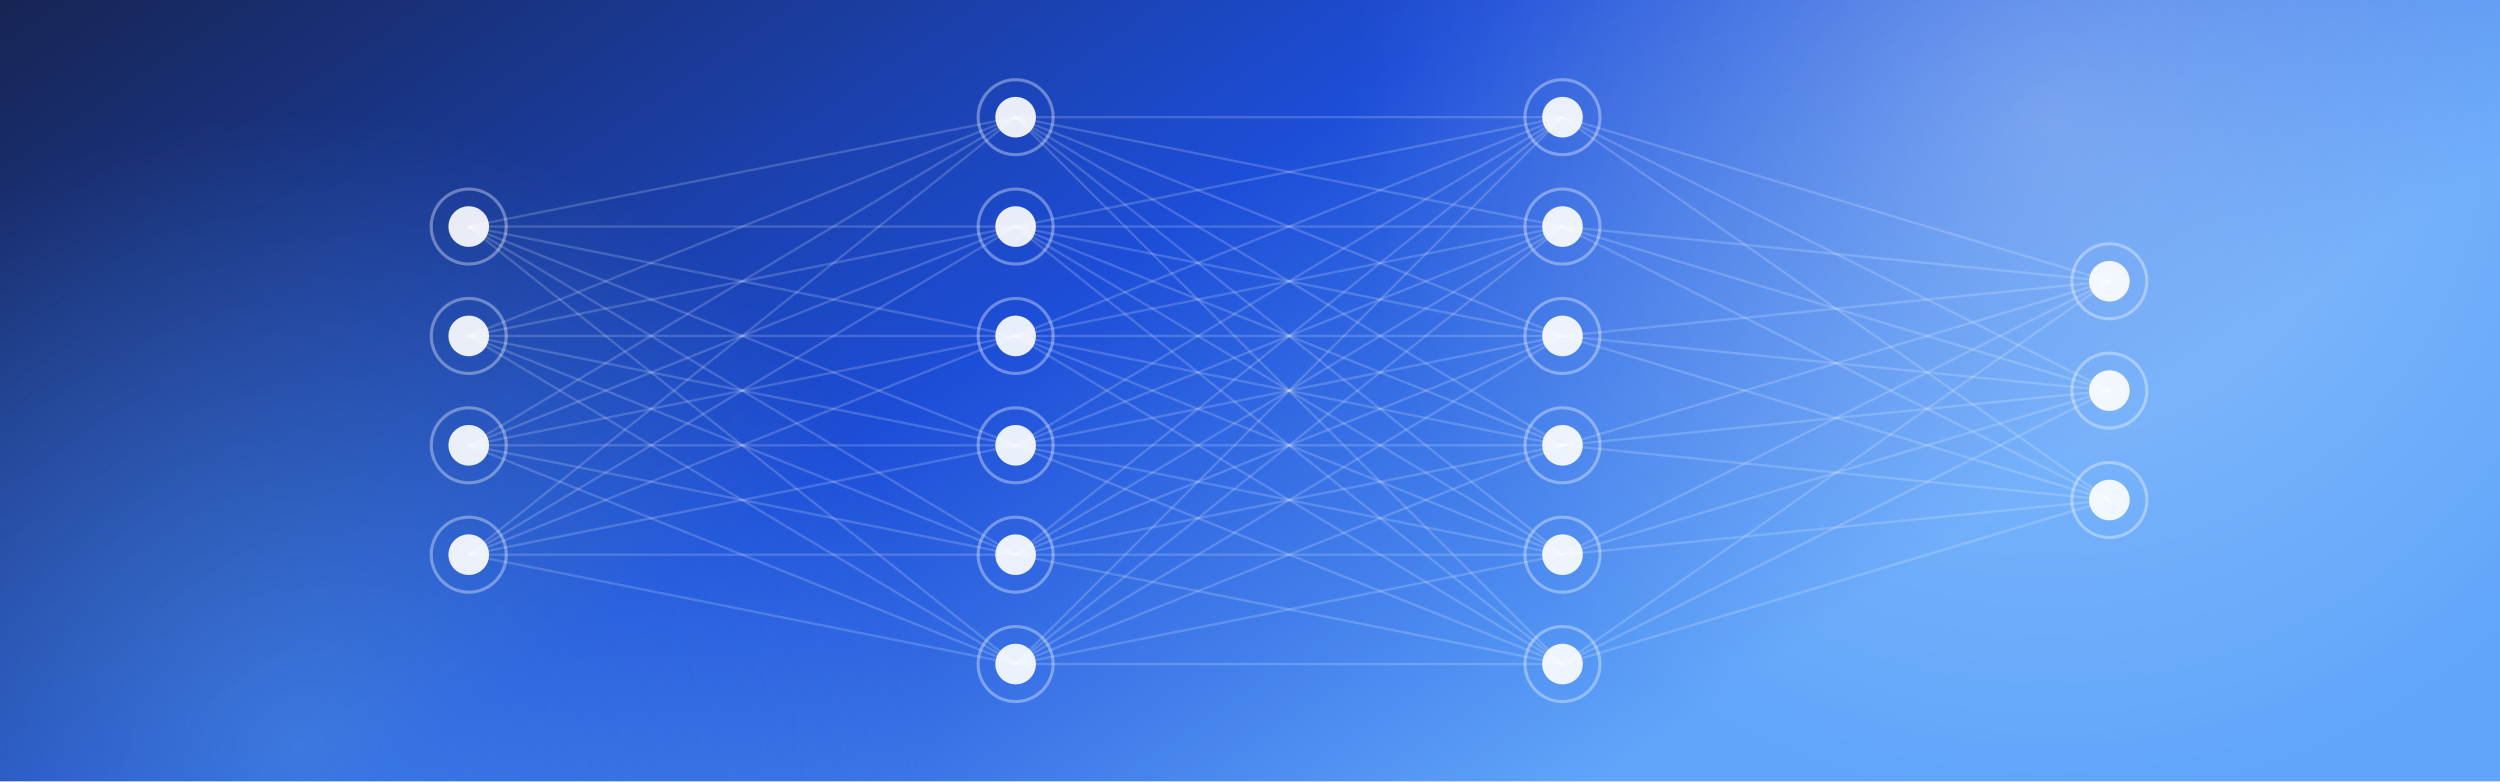
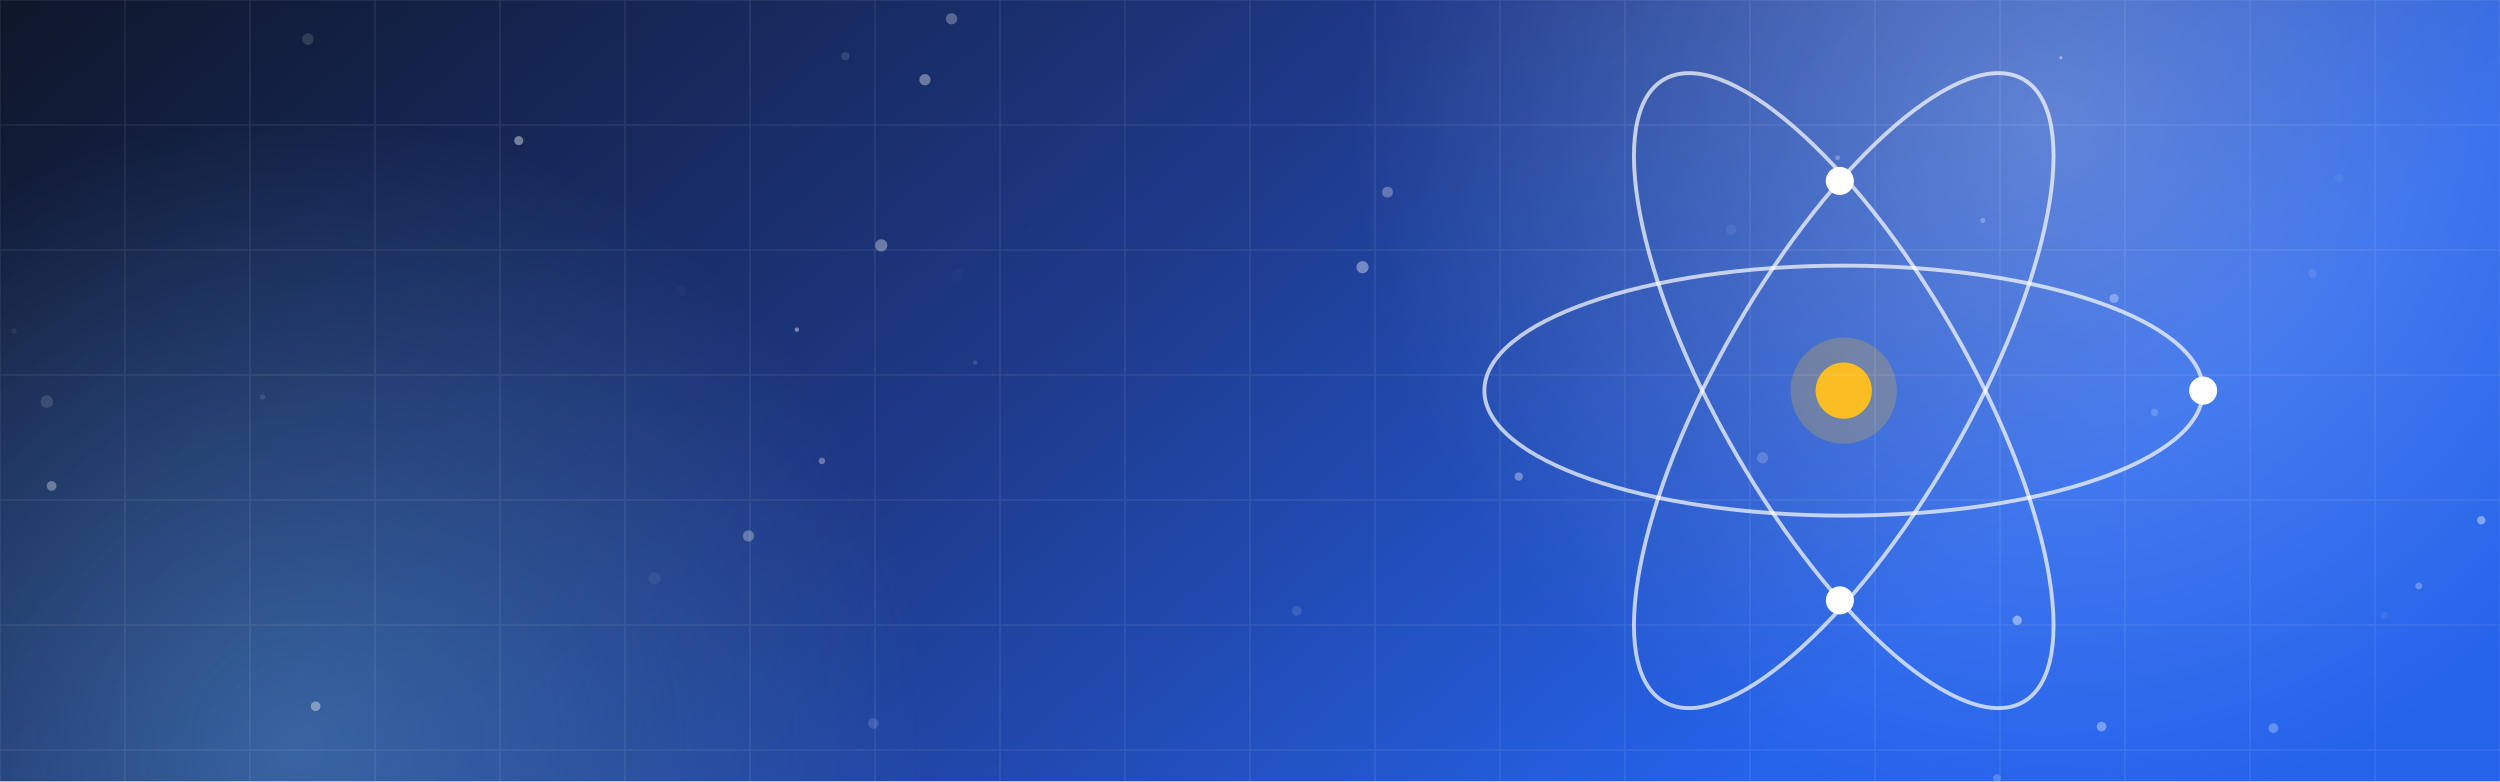
<svg xmlns="http://www.w3.org/2000/svg" viewBox="0 0 1600 500" preserveAspectRatio="xMidYMid slice">
  <defs>
-     <linearGradient id="g" gradientTransform="rotate(25)">
-       <stop offset="0" stop-color="#172554" />
-       <stop offset=".55" stop-color="#1d4ed8" />
-       <stop offset="1" stop-color="#60a5fa" />
+     <linearGradient id="g" gradientTransform="rotate(20)">
+       <stop offset="0" stop-color="#0f172a" />
+       <stop offset=".55" stop-color="#1e3a8a" />
+       <stop offset="1" stop-color="#2563eb" />
    </linearGradient>
    <radialGradient id="r1">
      <stop offset="0" stop-color="#fff" stop-opacity=".28" />
      <stop offset="1" stop-color="#fff" stop-opacity="0" />
    </radialGradient>
    <radialGradient id="r2">
-       <stop offset="0" stop-color="#7cf" stop-opacity=".35" />
+       <stop offset="0" stop-color="#7cf" stop-opacity=".32" />
      <stop offset="1" stop-color="#7cf" stop-opacity="0" />
    </radialGradient>
  </defs>
  <rect width="1600" height="500" fill="url(#g)" />
  <circle cx="1312" cy="75" r="450" fill="url(#r1)" />
  <circle cx="192" cy="475" r="400" fill="url(#r2)" />
-   <line x1="300" y1="145" x2="650" y2="75" fill="none" stroke="#fff" stroke-opacity="0.18" stroke-width="1.5" stroke-linecap="round" />
-   <line x1="300" y1="145" x2="650" y2="145" fill="none" stroke="#fff" stroke-opacity="0.18" stroke-width="1.5" stroke-linecap="round" />
-   <line x1="300" y1="145" x2="650" y2="215" fill="none" stroke="#fff" stroke-opacity="0.18" stroke-width="1.5" stroke-linecap="round" />
-   <line x1="300" y1="145" x2="650" y2="285" fill="none" stroke="#fff" stroke-opacity="0.18" stroke-width="1.5" stroke-linecap="round" />
-   <line x1="300" y1="145" x2="650" y2="355" fill="none" stroke="#fff" stroke-opacity="0.18" stroke-width="1.5" stroke-linecap="round" />
-   <line x1="300" y1="145" x2="650" y2="425" fill="none" stroke="#fff" stroke-opacity="0.18" stroke-width="1.5" stroke-linecap="round" />
-   <line x1="300" y1="215" x2="650" y2="75" fill="none" stroke="#fff" stroke-opacity="0.18" stroke-width="1.5" stroke-linecap="round" />
-   <line x1="300" y1="215" x2="650" y2="145" fill="none" stroke="#fff" stroke-opacity="0.18" stroke-width="1.5" stroke-linecap="round" />
-   <line x1="300" y1="215" x2="650" y2="215" fill="none" stroke="#fff" stroke-opacity="0.18" stroke-width="1.5" stroke-linecap="round" />
-   <line x1="300" y1="215" x2="650" y2="285" fill="none" stroke="#fff" stroke-opacity="0.18" stroke-width="1.5" stroke-linecap="round" />
-   <line x1="300" y1="215" x2="650" y2="355" fill="none" stroke="#fff" stroke-opacity="0.18" stroke-width="1.5" stroke-linecap="round" />
-   <line x1="300" y1="215" x2="650" y2="425" fill="none" stroke="#fff" stroke-opacity="0.18" stroke-width="1.5" stroke-linecap="round" />
-   <line x1="300" y1="285" x2="650" y2="75" fill="none" stroke="#fff" stroke-opacity="0.18" stroke-width="1.5" stroke-linecap="round" />
-   <line x1="300" y1="285" x2="650" y2="145" fill="none" stroke="#fff" stroke-opacity="0.18" stroke-width="1.5" stroke-linecap="round" />
-   <line x1="300" y1="285" x2="650" y2="215" fill="none" stroke="#fff" stroke-opacity="0.18" stroke-width="1.5" stroke-linecap="round" />
-   <line x1="300" y1="285" x2="650" y2="285" fill="none" stroke="#fff" stroke-opacity="0.18" stroke-width="1.5" stroke-linecap="round" />
-   <line x1="300" y1="285" x2="650" y2="355" fill="none" stroke="#fff" stroke-opacity="0.18" stroke-width="1.5" stroke-linecap="round" />
-   <line x1="300" y1="285" x2="650" y2="425" fill="none" stroke="#fff" stroke-opacity="0.18" stroke-width="1.5" stroke-linecap="round" />
-   <line x1="300" y1="355" x2="650" y2="75" fill="none" stroke="#fff" stroke-opacity="0.18" stroke-width="1.5" stroke-linecap="round" />
-   <line x1="300" y1="355" x2="650" y2="145" fill="none" stroke="#fff" stroke-opacity="0.18" stroke-width="1.5" stroke-linecap="round" />
-   <line x1="300" y1="355" x2="650" y2="215" fill="none" stroke="#fff" stroke-opacity="0.18" stroke-width="1.5" stroke-linecap="round" />
-   <line x1="300" y1="355" x2="650" y2="285" fill="none" stroke="#fff" stroke-opacity="0.18" stroke-width="1.5" stroke-linecap="round" />
-   <line x1="300" y1="355" x2="650" y2="355" fill="none" stroke="#fff" stroke-opacity="0.18" stroke-width="1.5" stroke-linecap="round" />
-   <line x1="300" y1="355" x2="650" y2="425" fill="none" stroke="#fff" stroke-opacity="0.18" stroke-width="1.5" stroke-linecap="round" />
-   <line x1="650" y1="75" x2="1000" y2="75" fill="none" stroke="#fff" stroke-opacity="0.18" stroke-width="1.5" stroke-linecap="round" />
-   <line x1="650" y1="75" x2="1000" y2="145" fill="none" stroke="#fff" stroke-opacity="0.18" stroke-width="1.5" stroke-linecap="round" />
-   <line x1="650" y1="75" x2="1000" y2="215" fill="none" stroke="#fff" stroke-opacity="0.18" stroke-width="1.5" stroke-linecap="round" />
-   <line x1="650" y1="75" x2="1000" y2="285" fill="none" stroke="#fff" stroke-opacity="0.18" stroke-width="1.5" stroke-linecap="round" />
-   <line x1="650" y1="75" x2="1000" y2="355" fill="none" stroke="#fff" stroke-opacity="0.18" stroke-width="1.5" stroke-linecap="round" />
-   <line x1="650" y1="75" x2="1000" y2="425" fill="none" stroke="#fff" stroke-opacity="0.18" stroke-width="1.5" stroke-linecap="round" />
-   <line x1="650" y1="145" x2="1000" y2="75" fill="none" stroke="#fff" stroke-opacity="0.18" stroke-width="1.5" stroke-linecap="round" />
-   <line x1="650" y1="145" x2="1000" y2="145" fill="none" stroke="#fff" stroke-opacity="0.18" stroke-width="1.5" stroke-linecap="round" />
-   <line x1="650" y1="145" x2="1000" y2="215" fill="none" stroke="#fff" stroke-opacity="0.18" stroke-width="1.5" stroke-linecap="round" />
-   <line x1="650" y1="145" x2="1000" y2="285" fill="none" stroke="#fff" stroke-opacity="0.18" stroke-width="1.5" stroke-linecap="round" />
-   <line x1="650" y1="145" x2="1000" y2="355" fill="none" stroke="#fff" stroke-opacity="0.18" stroke-width="1.5" stroke-linecap="round" />
-   <line x1="650" y1="145" x2="1000" y2="425" fill="none" stroke="#fff" stroke-opacity="0.18" stroke-width="1.5" stroke-linecap="round" />
-   <line x1="650" y1="215" x2="1000" y2="75" fill="none" stroke="#fff" stroke-opacity="0.18" stroke-width="1.5" stroke-linecap="round" />
-   <line x1="650" y1="215" x2="1000" y2="145" fill="none" stroke="#fff" stroke-opacity="0.18" stroke-width="1.5" stroke-linecap="round" />
-   <line x1="650" y1="215" x2="1000" y2="215" fill="none" stroke="#fff" stroke-opacity="0.18" stroke-width="1.5" stroke-linecap="round" />
-   <line x1="650" y1="215" x2="1000" y2="285" fill="none" stroke="#fff" stroke-opacity="0.18" stroke-width="1.5" stroke-linecap="round" />
-   <line x1="650" y1="215" x2="1000" y2="355" fill="none" stroke="#fff" stroke-opacity="0.18" stroke-width="1.5" stroke-linecap="round" />
-   <line x1="650" y1="215" x2="1000" y2="425" fill="none" stroke="#fff" stroke-opacity="0.18" stroke-width="1.5" stroke-linecap="round" />
-   <line x1="650" y1="285" x2="1000" y2="75" fill="none" stroke="#fff" stroke-opacity="0.18" stroke-width="1.5" stroke-linecap="round" />
-   <line x1="650" y1="285" x2="1000" y2="145" fill="none" stroke="#fff" stroke-opacity="0.18" stroke-width="1.5" stroke-linecap="round" />
-   <line x1="650" y1="285" x2="1000" y2="215" fill="none" stroke="#fff" stroke-opacity="0.18" stroke-width="1.5" stroke-linecap="round" />
-   <line x1="650" y1="285" x2="1000" y2="285" fill="none" stroke="#fff" stroke-opacity="0.18" stroke-width="1.5" stroke-linecap="round" />
-   <line x1="650" y1="285" x2="1000" y2="355" fill="none" stroke="#fff" stroke-opacity="0.18" stroke-width="1.5" stroke-linecap="round" />
-   <line x1="650" y1="285" x2="1000" y2="425" fill="none" stroke="#fff" stroke-opacity="0.18" stroke-width="1.5" stroke-linecap="round" />
-   <line x1="650" y1="355" x2="1000" y2="75" fill="none" stroke="#fff" stroke-opacity="0.18" stroke-width="1.5" stroke-linecap="round" />
-   <line x1="650" y1="355" x2="1000" y2="145" fill="none" stroke="#fff" stroke-opacity="0.18" stroke-width="1.5" stroke-linecap="round" />
-   <line x1="650" y1="355" x2="1000" y2="215" fill="none" stroke="#fff" stroke-opacity="0.18" stroke-width="1.5" stroke-linecap="round" />
-   <line x1="650" y1="355" x2="1000" y2="285" fill="none" stroke="#fff" stroke-opacity="0.18" stroke-width="1.5" stroke-linecap="round" />
-   <line x1="650" y1="355" x2="1000" y2="355" fill="none" stroke="#fff" stroke-opacity="0.18" stroke-width="1.5" stroke-linecap="round" />
-   <line x1="650" y1="355" x2="1000" y2="425" fill="none" stroke="#fff" stroke-opacity="0.18" stroke-width="1.5" stroke-linecap="round" />
-   <line x1="650" y1="425" x2="1000" y2="75" fill="none" stroke="#fff" stroke-opacity="0.18" stroke-width="1.5" stroke-linecap="round" />
-   <line x1="650" y1="425" x2="1000" y2="145" fill="none" stroke="#fff" stroke-opacity="0.18" stroke-width="1.5" stroke-linecap="round" />
-   <line x1="650" y1="425" x2="1000" y2="215" fill="none" stroke="#fff" stroke-opacity="0.18" stroke-width="1.5" stroke-linecap="round" />
-   <line x1="650" y1="425" x2="1000" y2="285" fill="none" stroke="#fff" stroke-opacity="0.18" stroke-width="1.5" stroke-linecap="round" />
-   <line x1="650" y1="425" x2="1000" y2="355" fill="none" stroke="#fff" stroke-opacity="0.18" stroke-width="1.5" stroke-linecap="round" />
-   <line x1="650" y1="425" x2="1000" y2="425" fill="none" stroke="#fff" stroke-opacity="0.18" stroke-width="1.5" stroke-linecap="round" />
-   <line x1="1000" y1="75" x2="1350" y2="180" fill="none" stroke="#fff" stroke-opacity="0.18" stroke-width="1.5" stroke-linecap="round" />
-   <line x1="1000" y1="75" x2="1350" y2="250" fill="none" stroke="#fff" stroke-opacity="0.18" stroke-width="1.5" stroke-linecap="round" />
-   <line x1="1000" y1="75" x2="1350" y2="320" fill="none" stroke="#fff" stroke-opacity="0.18" stroke-width="1.5" stroke-linecap="round" />
-   <line x1="1000" y1="145" x2="1350" y2="180" fill="none" stroke="#fff" stroke-opacity="0.18" stroke-width="1.5" stroke-linecap="round" />
-   <line x1="1000" y1="145" x2="1350" y2="250" fill="none" stroke="#fff" stroke-opacity="0.18" stroke-width="1.5" stroke-linecap="round" />
-   <line x1="1000" y1="145" x2="1350" y2="320" fill="none" stroke="#fff" stroke-opacity="0.18" stroke-width="1.5" stroke-linecap="round" />
-   <line x1="1000" y1="215" x2="1350" y2="180" fill="none" stroke="#fff" stroke-opacity="0.18" stroke-width="1.5" stroke-linecap="round" />
-   <line x1="1000" y1="215" x2="1350" y2="250" fill="none" stroke="#fff" stroke-opacity="0.18" stroke-width="1.5" stroke-linecap="round" />
-   <line x1="1000" y1="215" x2="1350" y2="320" fill="none" stroke="#fff" stroke-opacity="0.18" stroke-width="1.5" stroke-linecap="round" />
-   <line x1="1000" y1="285" x2="1350" y2="180" fill="none" stroke="#fff" stroke-opacity="0.18" stroke-width="1.5" stroke-linecap="round" />
-   <line x1="1000" y1="285" x2="1350" y2="250" fill="none" stroke="#fff" stroke-opacity="0.18" stroke-width="1.5" stroke-linecap="round" />
-   <line x1="1000" y1="285" x2="1350" y2="320" fill="none" stroke="#fff" stroke-opacity="0.18" stroke-width="1.5" stroke-linecap="round" />
-   <line x1="1000" y1="355" x2="1350" y2="180" fill="none" stroke="#fff" stroke-opacity="0.18" stroke-width="1.5" stroke-linecap="round" />
-   <line x1="1000" y1="355" x2="1350" y2="250" fill="none" stroke="#fff" stroke-opacity="0.18" stroke-width="1.5" stroke-linecap="round" />
-   <line x1="1000" y1="355" x2="1350" y2="320" fill="none" stroke="#fff" stroke-opacity="0.18" stroke-width="1.5" stroke-linecap="round" />
-   <line x1="1000" y1="425" x2="1350" y2="180" fill="none" stroke="#fff" stroke-opacity="0.18" stroke-width="1.5" stroke-linecap="round" />
-   <line x1="1000" y1="425" x2="1350" y2="250" fill="none" stroke="#fff" stroke-opacity="0.18" stroke-width="1.5" stroke-linecap="round" />
-   <line x1="1000" y1="425" x2="1350" y2="320" fill="none" stroke="#fff" stroke-opacity="0.18" stroke-width="1.5" stroke-linecap="round" />
-   <circle cx="300" cy="145" r="13" fill="#fff" fill-opacity=".9" />
-   <circle cx="300" cy="145" r="24" fill="none" stroke="#fff" stroke-opacity="0.35" stroke-width="2" stroke-linecap="round" />
-   <circle cx="300" cy="215" r="13" fill="#fff" fill-opacity=".9" />
-   <circle cx="300" cy="215" r="24" fill="none" stroke="#fff" stroke-opacity="0.35" stroke-width="2" stroke-linecap="round" />
-   <circle cx="300" cy="285" r="13" fill="#fff" fill-opacity=".9" />
-   <circle cx="300" cy="285" r="24" fill="none" stroke="#fff" stroke-opacity="0.35" stroke-width="2" stroke-linecap="round" />
-   <circle cx="300" cy="355" r="13" fill="#fff" fill-opacity=".9" />
-   <circle cx="300" cy="355" r="24" fill="none" stroke="#fff" stroke-opacity="0.35" stroke-width="2" stroke-linecap="round" />
-   <circle cx="650" cy="75" r="13" fill="#fff" fill-opacity=".9" />
-   <circle cx="650" cy="75" r="24" fill="none" stroke="#fff" stroke-opacity="0.35" stroke-width="2" stroke-linecap="round" />
-   <circle cx="650" cy="145" r="13" fill="#fff" fill-opacity=".9" />
-   <circle cx="650" cy="145" r="24" fill="none" stroke="#fff" stroke-opacity="0.35" stroke-width="2" stroke-linecap="round" />
-   <circle cx="650" cy="215" r="13" fill="#fff" fill-opacity=".9" />
-   <circle cx="650" cy="215" r="24" fill="none" stroke="#fff" stroke-opacity="0.35" stroke-width="2" stroke-linecap="round" />
-   <circle cx="650" cy="285" r="13" fill="#fff" fill-opacity=".9" />
-   <circle cx="650" cy="285" r="24" fill="none" stroke="#fff" stroke-opacity="0.35" stroke-width="2" stroke-linecap="round" />
-   <circle cx="650" cy="355" r="13" fill="#fff" fill-opacity=".9" />
-   <circle cx="650" cy="355" r="24" fill="none" stroke="#fff" stroke-opacity="0.35" stroke-width="2" stroke-linecap="round" />
-   <circle cx="650" cy="425" r="13" fill="#fff" fill-opacity=".9" />
-   <circle cx="650" cy="425" r="24" fill="none" stroke="#fff" stroke-opacity="0.35" stroke-width="2" stroke-linecap="round" />
-   <circle cx="1000" cy="75" r="13" fill="#fff" fill-opacity=".9" />
-   <circle cx="1000" cy="75" r="24" fill="none" stroke="#fff" stroke-opacity="0.35" stroke-width="2" stroke-linecap="round" />
-   <circle cx="1000" cy="145" r="13" fill="#fff" fill-opacity=".9" />
-   <circle cx="1000" cy="145" r="24" fill="none" stroke="#fff" stroke-opacity="0.35" stroke-width="2" stroke-linecap="round" />
-   <circle cx="1000" cy="215" r="13" fill="#fff" fill-opacity=".9" />
-   <circle cx="1000" cy="215" r="24" fill="none" stroke="#fff" stroke-opacity="0.35" stroke-width="2" stroke-linecap="round" />
-   <circle cx="1000" cy="285" r="13" fill="#fff" fill-opacity=".9" />
-   <circle cx="1000" cy="285" r="24" fill="none" stroke="#fff" stroke-opacity="0.35" stroke-width="2" stroke-linecap="round" />
-   <circle cx="1000" cy="355" r="13" fill="#fff" fill-opacity=".9" />
-   <circle cx="1000" cy="355" r="24" fill="none" stroke="#fff" stroke-opacity="0.35" stroke-width="2" stroke-linecap="round" />
-   <circle cx="1000" cy="425" r="13" fill="#fff" fill-opacity=".9" />
-   <circle cx="1000" cy="425" r="24" fill="none" stroke="#fff" stroke-opacity="0.35" stroke-width="2" stroke-linecap="round" />
-   <circle cx="1350" cy="180" r="13" fill="#fff" fill-opacity=".9" />
-   <circle cx="1350" cy="180" r="24" fill="none" stroke="#fff" stroke-opacity="0.35" stroke-width="2" stroke-linecap="round" />
-   <circle cx="1350" cy="250" r="13" fill="#fff" fill-opacity=".9" />
-   <circle cx="1350" cy="250" r="24" fill="none" stroke="#fff" stroke-opacity="0.35" stroke-width="2" stroke-linecap="round" />
-   <circle cx="1350" cy="320" r="13" fill="#fff" fill-opacity=".9" />
-   <circle cx="1350" cy="320" r="24" fill="none" stroke="#fff" stroke-opacity="0.35" stroke-width="2" stroke-linecap="round" />
+   <g transform="translate(1180 250)">
+     <ellipse rx="230" ry="80" transform="rotate(0)" fill="none" stroke="#fff" stroke-opacity="0.7" stroke-width="2.5" stroke-linecap="round" stroke-linejoin="round" />
+     <ellipse rx="230" ry="80" transform="rotate(60)" fill="none" stroke="#fff" stroke-opacity="0.7" stroke-width="2.5" stroke-linecap="round" stroke-linejoin="round" />
+     <ellipse rx="230" ry="80" transform="rotate(120)" fill="none" stroke="#fff" stroke-opacity="0.7" stroke-width="2.5" stroke-linecap="round" stroke-linejoin="round" />
+     <circle r="18" fill="#fbbf24" />
+     <circle r="34" fill="#fbbf24" fill-opacity=".25" />
+     <circle cx="230" cy="0" r="9" fill="#fff" transform="rotate(0)" />
+     <circle cx="115.015" cy="69.279" r="9" fill="#fff" transform="rotate(60)" />
+     <circle cx="-114.969" cy="69.288" r="9" fill="#fff" transform="rotate(120)" />
+   </g>
+   <path d="M0 0V500M80 0V500M160 0V500M240 0V500M320 0V500M400 0V500M480 0V500M560 0V500M640 0V500M720 0V500M800 0V500M880 0V500M960 0V500M1040 0V500M1120 0V500M1200 0V500M1280 0V500M1360 0V500M1440 0V500M1520 0V500M1600 0V500M0 0H1600M0 80H1600M0 160H1600M0 240H1600M0 320H1600M0 400H1600M0 480H1600M0 560H1600" stroke="#fff" stroke-opacity="0.08" stroke-width="1" />
+   <circle cx="872" cy="171" r="3.9" fill="#fff" fill-opacity="0.38" />
+   <circle cx="202" cy="452" r="3.1" fill="#fff" fill-opacity="0.38" />
+   <circle cx="830" cy="391" r="3.1" fill="#fff" fill-opacity="0.11" />
+   <circle cx="660" cy="149" r="2.2" fill="#fff" fill-opacity="0.01" />
+   <circle cx="30" cy="257" r="4.0" fill="#fff" fill-opacity="0.13" />
+   <circle cx="1526" cy="394" r="2.4" fill="#fff" fill-opacity="0.07" />
+   <circle cx="1278" cy="498" r="2.5" fill="#fff" fill-opacity="0.22" />
+   <circle cx="510" cy="211" r="1.4" fill="#fff" fill-opacity="0.42" />
+   <circle cx="564" cy="157" r="3.9" fill="#fff" fill-opacity="0.35" />
+   <circle cx="592" cy="51" r="3.6" fill="#fff" fill-opacity="0.36" />
+   <circle cx="1108" cy="147" r="3.4" fill="#fff" fill-opacity="0.07" />
+   <circle cx="609" cy="12" r="3.6" fill="#fff" fill-opacity="0.27" />
+   <circle cx="1269" cy="141" r="1.6" fill="#fff" fill-opacity="0.27" />
+   <circle cx="1291" cy="397" r="3.0" fill="#fff" fill-opacity="0.43" />
+   <circle cx="1128" cy="293" r="3.6" fill="#fff" fill-opacity="0.18" />
+   <circle cx="1176" cy="101" r="1.6" fill="#fff" fill-opacity="0.26" />
+   <circle cx="526" cy="295" r="2.1" fill="#fff" fill-opacity="0.32" />
+   <circle cx="1588" cy="333" r="2.7" fill="#fff" fill-opacity="0.40" />
+   <circle cx="1379" cy="264" r="2.4" fill="#fff" fill-opacity="0.18" />
+   <circle cx="1480" cy="175" r="2.7" fill="#fff" fill-opacity="0.09" />
+   <circle cx="1455" cy="466" r="3.1" fill="#fff" fill-opacity="0.28" />
+   <circle cx="1345" cy="465" r="3.1" fill="#fff" fill-opacity="0.36" />
+   <circle cx="419" cy="370" r="3.9" fill="#fff" fill-opacity="0.06" />
+   <circle cx="197" cy="25" r="3.7" fill="#fff" fill-opacity="0.13" />
+   <circle cx="541" cy="36" r="2.6" fill="#fff" fill-opacity="0.13" />
+   <circle cx="9" cy="212" r="1.7" fill="#fff" fill-opacity="0.07" />
+   <circle cx="479" cy="343" r="3.6" fill="#fff" fill-opacity="0.29" />
+   <circle cx="33" cy="311" r="3.1" fill="#fff" fill-opacity="0.33" />
+   <circle cx="1319" cy="37" r="1.0" fill="#fff" fill-opacity="0.44" />
+   <circle cx="168" cy="254" r="1.7" fill="#fff" fill-opacity="0.11" />
+   <circle cx="888" cy="123" r="3.5" fill="#fff" fill-opacity="0.29" />
+   <circle cx="613" cy="176" r="3.9" fill="#fff" fill-opacity="0.02" />
+   <circle cx="332" cy="90" r="2.9" fill="#fff" fill-opacity="0.41" />
+   <circle cx="972" cy="305" r="2.7" fill="#fff" fill-opacity="0.34" />
+   <circle cx="559" cy="463" r="3.4" fill="#fff" fill-opacity="0.14" />
+   <circle cx="436" cy="186" r="3.5" fill="#fff" fill-opacity="0.02" />
+   <circle cx="1353" cy="191" r="2.9" fill="#fff" fill-opacity="0.31" />
+   <circle cx="624" cy="232" r="1.4" fill="#fff" fill-opacity="0.13" />
+   <circle cx="1548" cy="375" r="2.2" fill="#fff" fill-opacity="0.28" />
+   <circle cx="1497" cy="114" r="2.9" fill="#fff" fill-opacity="0.05" />
</svg>
